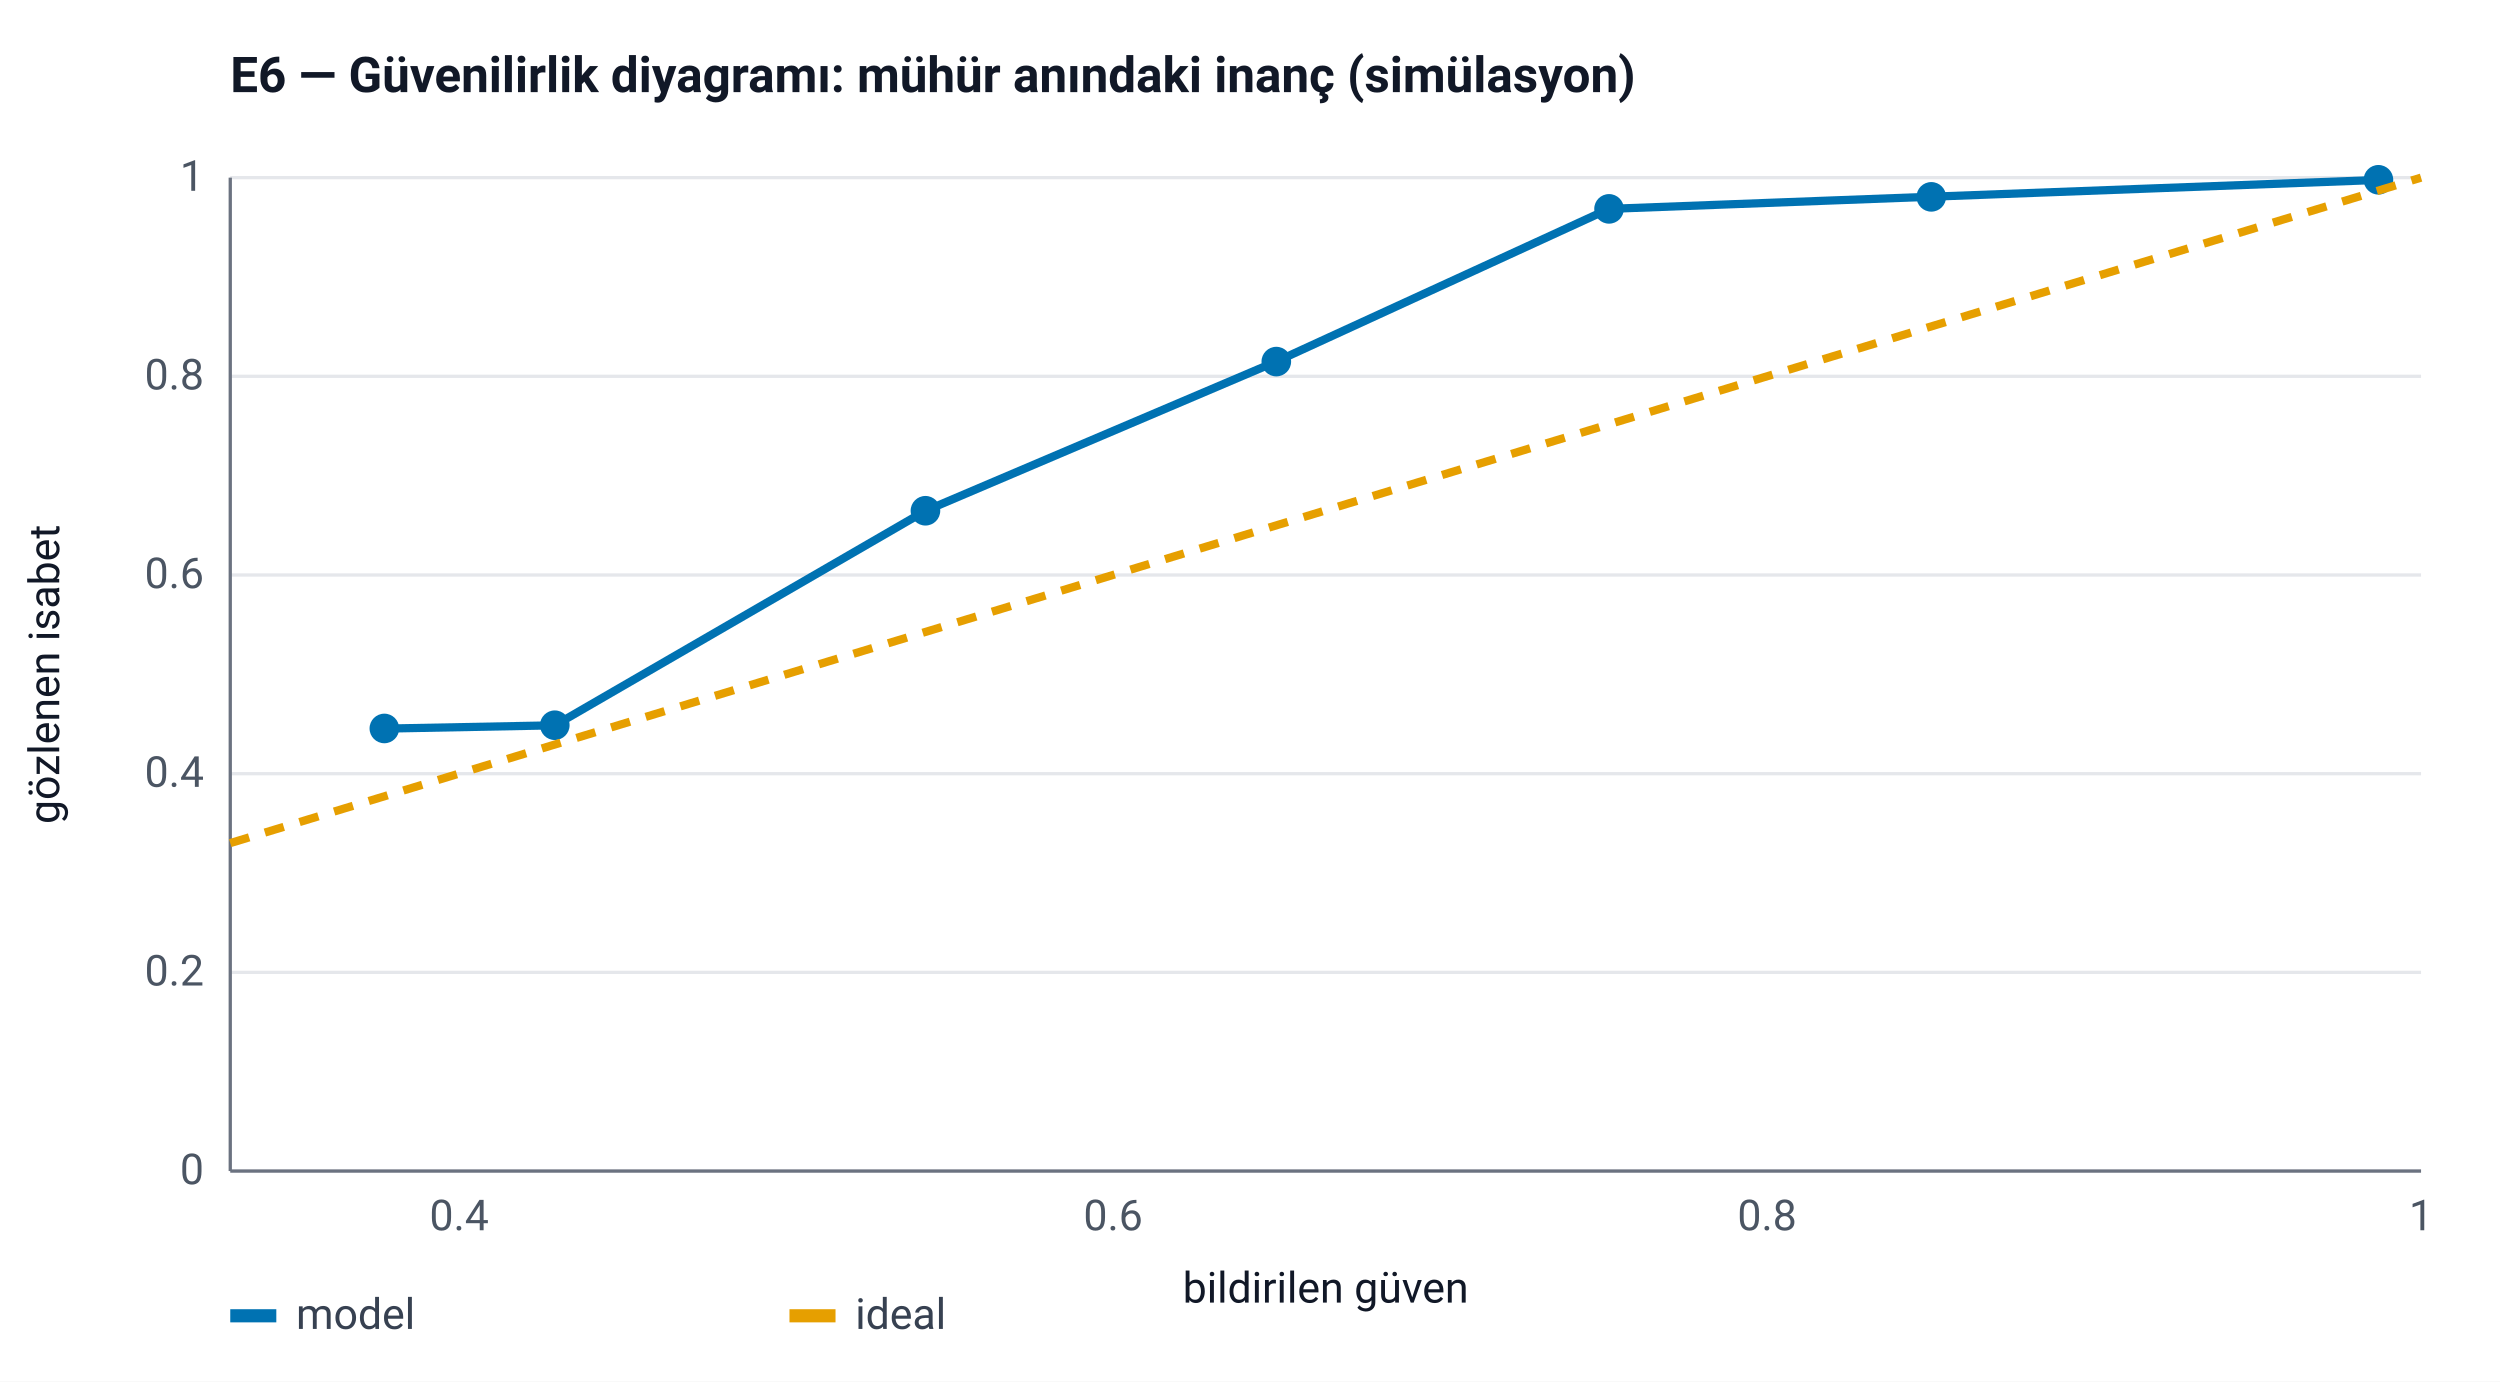
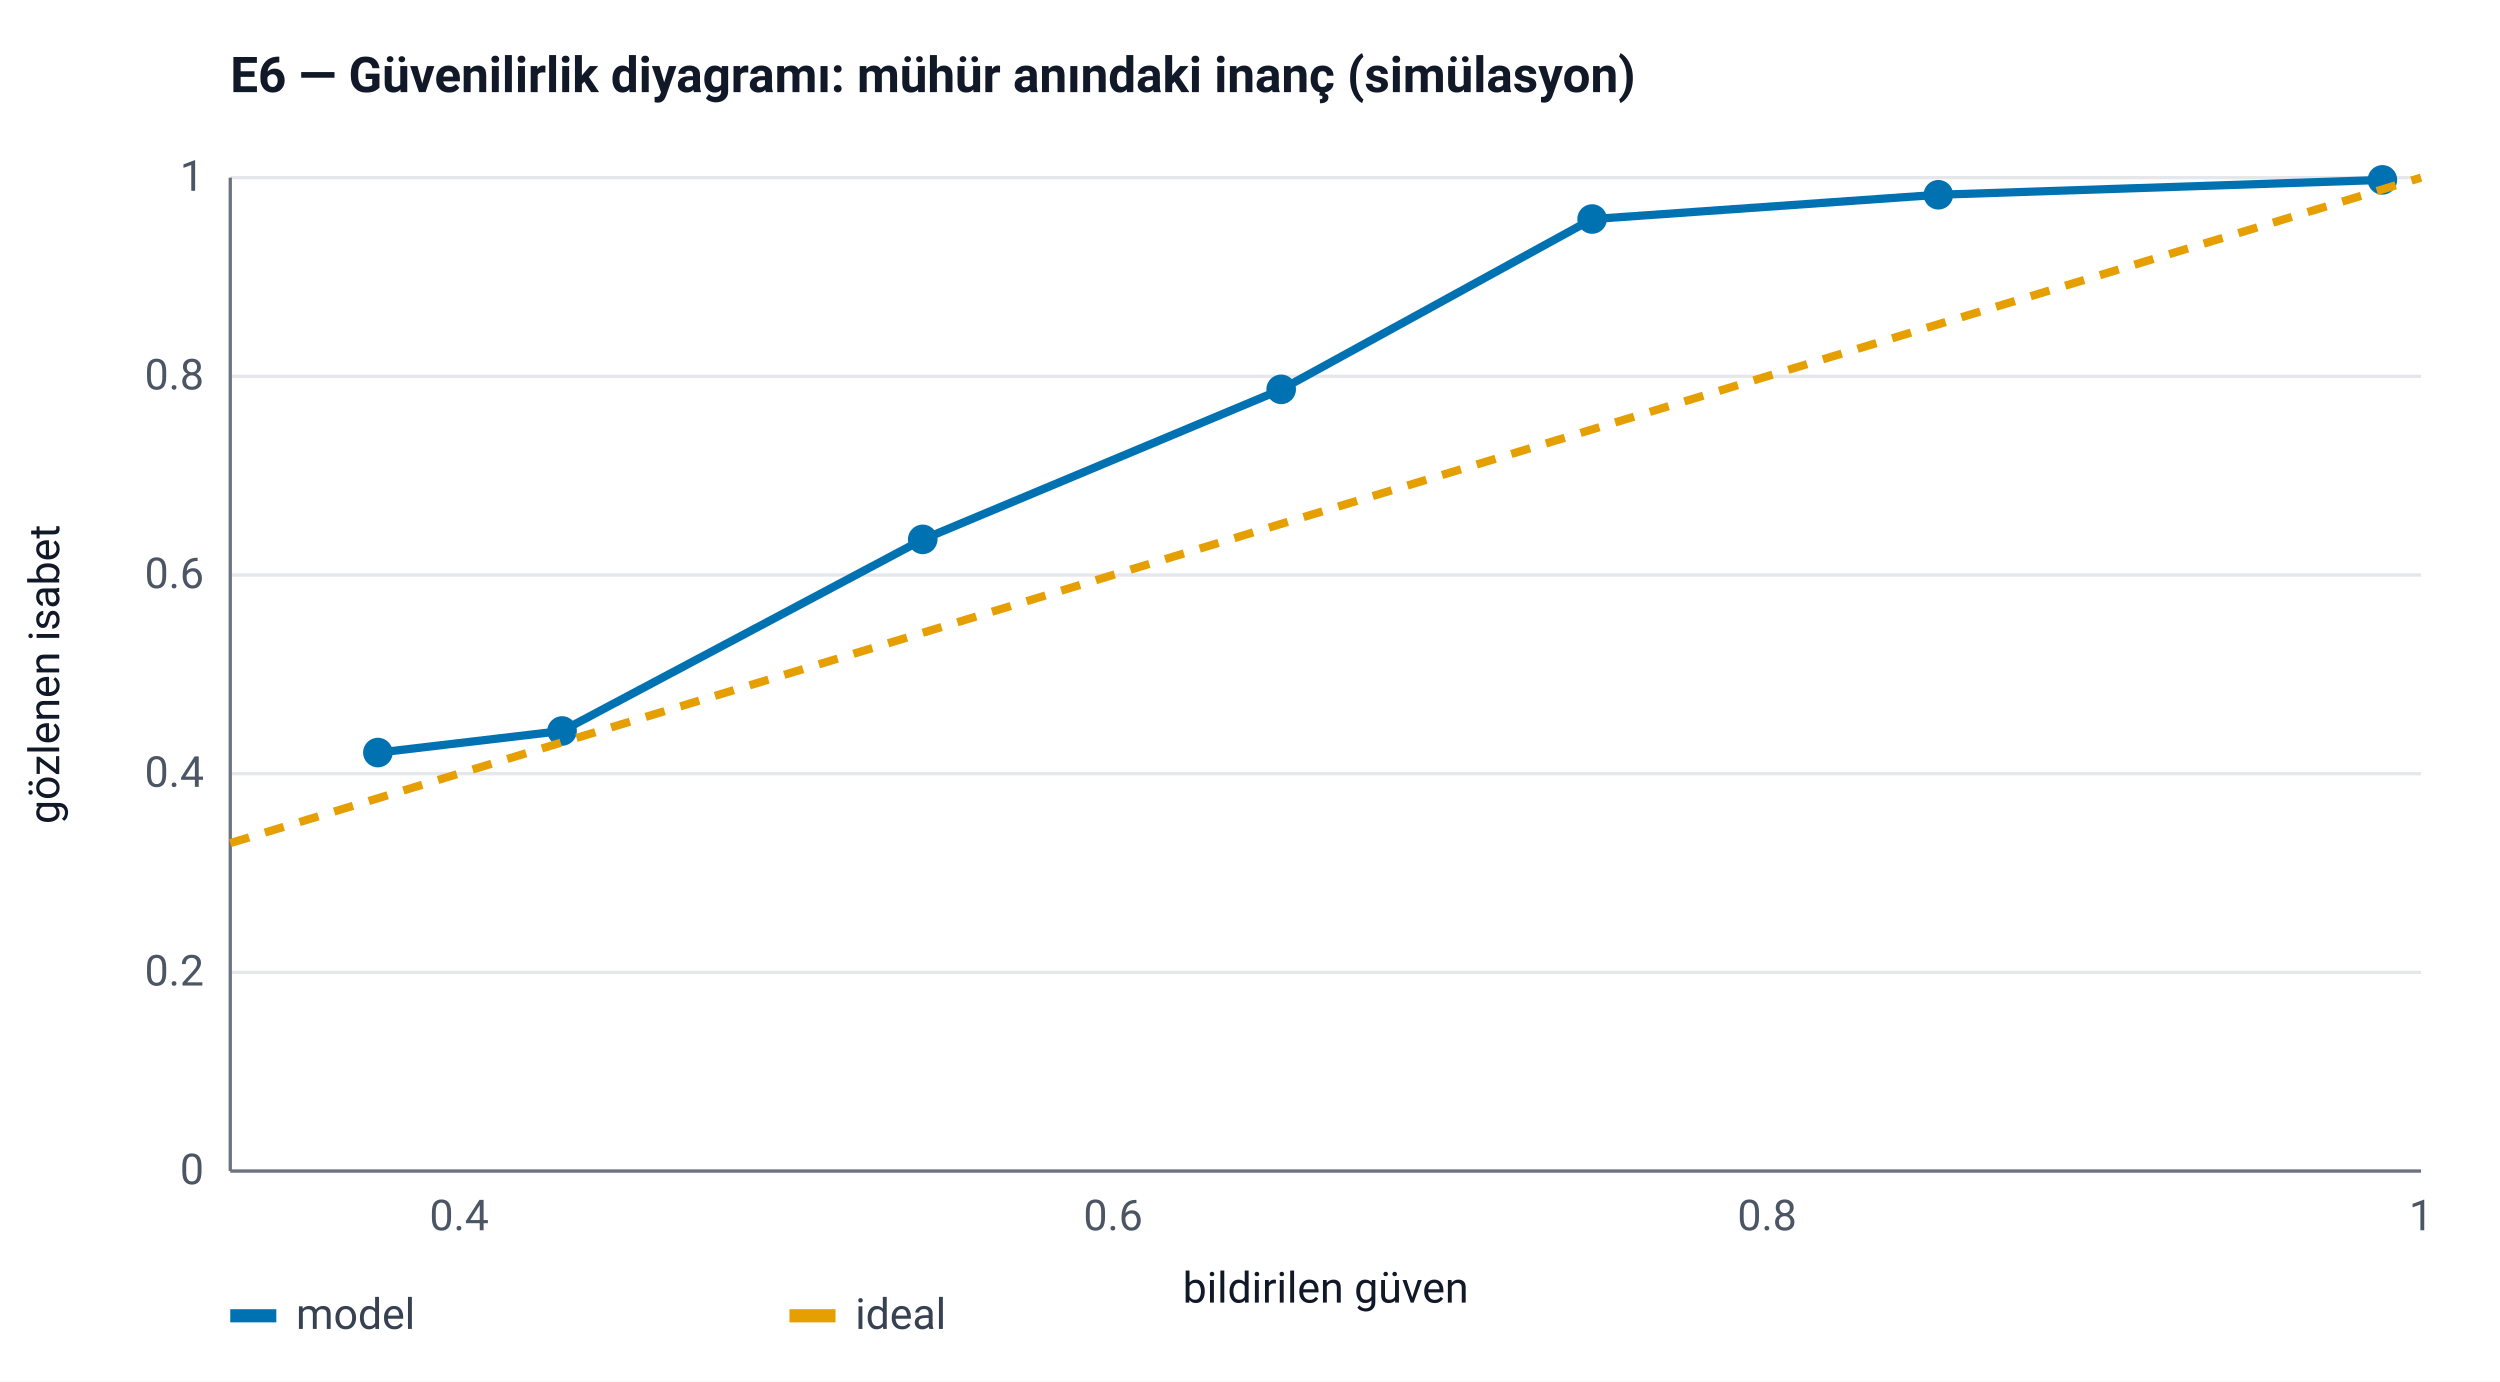
<svg xmlns="http://www.w3.org/2000/svg" viewBox="0 0 760 420" width="760" height="420" role="img" aria-label="E6 — Güvenilirlik diyagramı: mühür anındaki inanç (simülasyon)" font-family="system-ui, 'Segoe UI', Roboto, sans-serif" font-size="13">
  <rect width="760" height="420" fill="#ffffff" />
  <text x="70" y="28" font-size="15" font-weight="600" fill="#111827">E6 — Güvenilirlik diyagramı: mühür anındaki inanç (simülasyon)</text>
  <line x1="70" x2="736" y1="356" y2="356" stroke="#e5e7eb" />
  <text x="62" y="360" text-anchor="end" fill="#4b5563">0</text>
  <line x1="70" x2="736" y1="295.6" y2="295.6" stroke="#e5e7eb" />
  <text x="62" y="299.6" text-anchor="end" fill="#4b5563">0.2</text>
  <line x1="70" x2="736" y1="235.2" y2="235.2" stroke="#e5e7eb" />
  <text x="62" y="239.2" text-anchor="end" fill="#4b5563">0.4</text>
  <line x1="70" x2="736" y1="174.8" y2="174.8" stroke="#e5e7eb" />
  <text x="62" y="178.8" text-anchor="end" fill="#4b5563">0.6</text>
  <line x1="70" x2="736" y1="114.4" y2="114.4" stroke="#e5e7eb" />
  <text x="62" y="118.4" text-anchor="end" fill="#4b5563">0.8</text>
  <line x1="70" x2="736" y1="54" y2="54" stroke="#e5e7eb" />
  <text x="62" y="58" text-anchor="end" fill="#4b5563">1</text>
  <text x="139.582" y="374" text-anchor="middle" fill="#4b5563">0.4</text>
  <text x="338.388" y="374" text-anchor="middle" fill="#4b5563">0.6</text>
  <text x="537.194" y="374" text-anchor="middle" fill="#4b5563">0.8</text>
  <text x="736" y="374" text-anchor="middle" fill="#4b5563">1</text>
  <line x1="70" x2="736" y1="356" y2="356" stroke="#6b7280" />
  <line x1="70" x2="70" y1="54" y2="356" stroke="#6b7280" />
  <text x="403" y="396" text-anchor="middle" fill="#111827">bildirilen güven</text>
  <text transform="translate(18, 205) rotate(-90)" text-anchor="middle" fill="#111827">gözlenen isabet</text>
-   <path d="M116.8,221.5 L168.7,220.5 L281.3,155.3 L388.0,109.9 L489.1,63.5 L587.1,59.8 L723.0,54.7" fill="none" stroke="#0072B2" stroke-width="2.5" />
-   <circle cx="116.844" cy="221.451" r="4.5" fill="#0072B2" />
-   <circle cx="168.657" cy="220.468" r="4.5" fill="#0072B2" />
-   <circle cx="281.335" cy="155.269" r="4.5" fill="#0072B2" />
-   <circle cx="387.998" cy="109.926" r="4.5" fill="#0072B2" />
-   <circle cx="489.15" cy="63.497" r="4.5" fill="#0072B2" />
-   <circle cx="587.114" cy="59.845" r="4.5" fill="#0072B2" />
-   <circle cx="723.041" cy="54.655" r="4.5" fill="#0072B2" />
+   <path d="M114.9,228.8 L170.9,222.2 L280.5,164.0 L389.5,118.4 L484.0,66.6 L589.3,59.2 L724.2,54.7" fill="none" stroke="#0072B2" stroke-width="2.5" />
+   <circle cx="114.88" cy="228.78" r="4.5" fill="#0072B2" />
+   <circle cx="170.868" cy="222.219" r="4.5" fill="#0072B2" />
+   <circle cx="280.508" cy="163.967" r="4.5" fill="#0072B2" />
+   <circle cx="389.477" cy="118.361" r="4.5" fill="#0072B2" />
+   <circle cx="484.007" cy="66.583" r="4.5" fill="#0072B2" />
+   <circle cx="589.262" cy="59.207" r="4.5" fill="#0072B2" />
+   <circle cx="724.247" cy="54.682" r="4.5" fill="#0072B2" />
  <path d="M70.0,256.3 L736.0,54.0" fill="none" stroke="#E69F00" stroke-width="2.5" stroke-dasharray="6 5" />
  <g transform="translate(70, 404)">
    <rect width="14" height="4" y="-6" fill="#0072B2" />
    <text x="20" fill="#374151">model</text>
  </g>
  <g transform="translate(240, 404)">
    <rect width="14" height="4" y="-6" fill="#E69F00" />
    <text x="20" fill="#374151">ideal</text>
  </g>
</svg>
